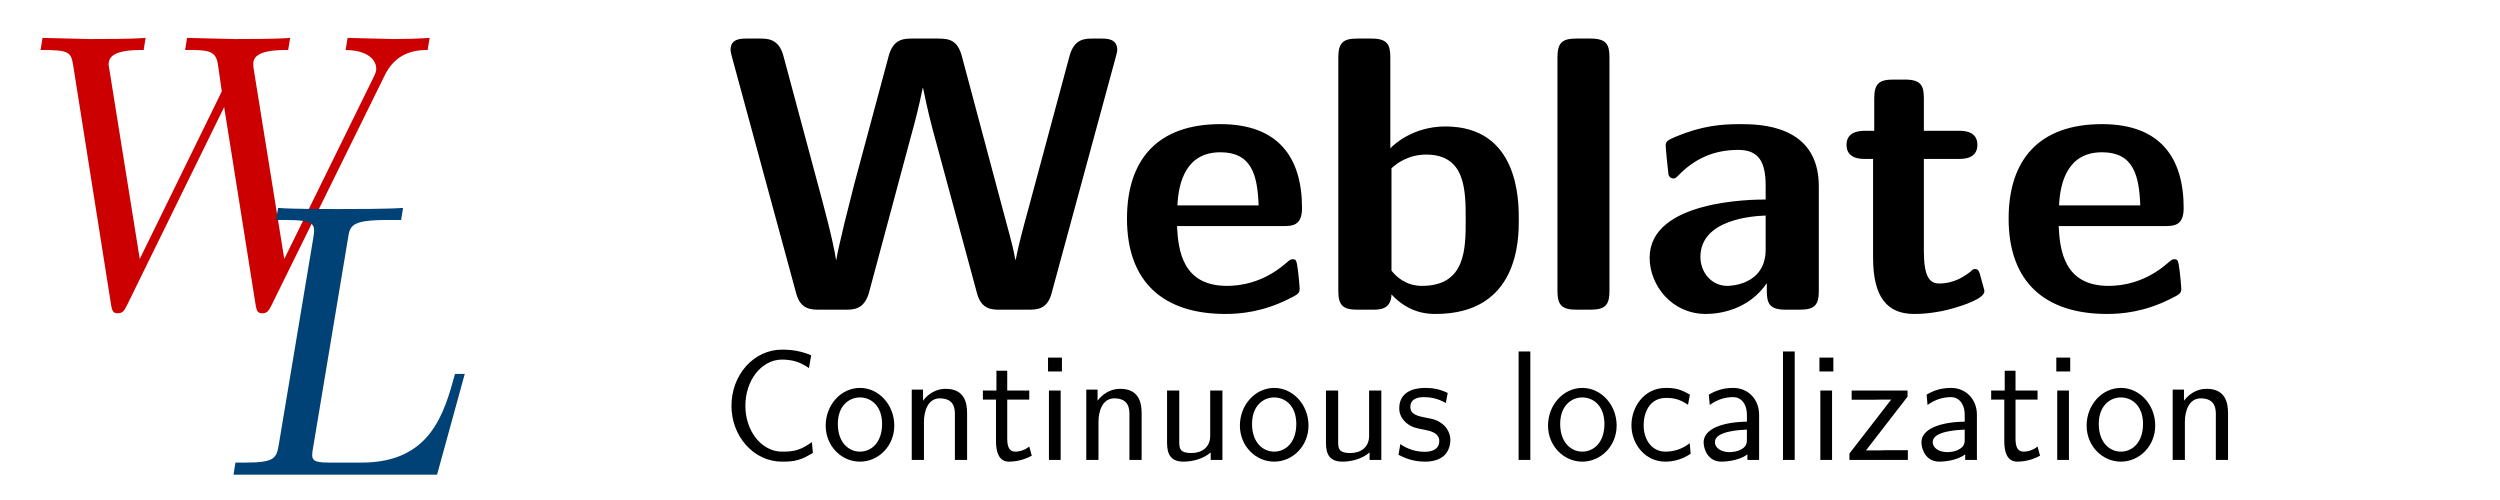
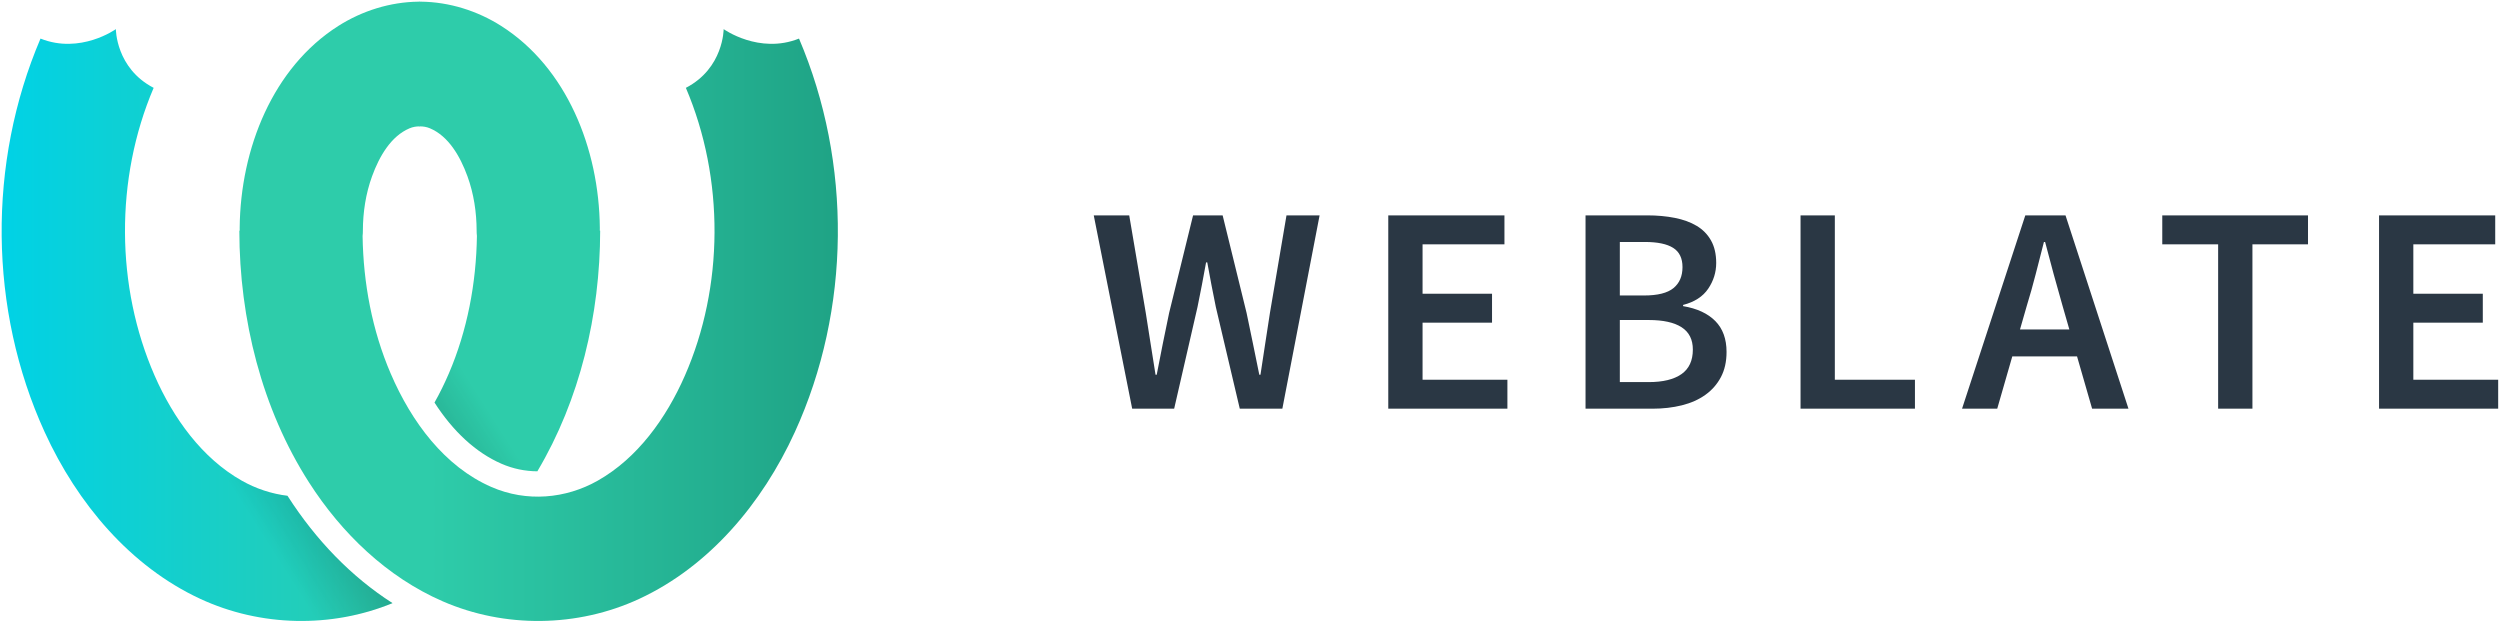
- <svg xmlns="http://www.w3.org/2000/svg" width="640" height="128" id="svg2" version="1.1">
-   <defs id="defs3" />
-   <g id="layer1" transform="translate(0,-924.3622)">
-     <text xml:space="preserve" style="font-size:100px;font-style:normal;font-variant:normal;font-weight:normal;font-stretch:normal;text-align:start;line-height:125%;letter-spacing:0px;word-spacing:0px;writing-mode:lr-tb;text-anchor:start;fill:#cc0000;fill-opacity:1;stroke:none;font-family:Latin Modern Roman Slanted;-inkscape-font-specification:Latin Modern Roman Slanted" x="-2.315" y="1002.362" id="text2992">
-       <tspan id="tspan2994" x="-2.315" y="1002.362">W</tspan>
-     </text>
-     <text xml:space="preserve" style="font-size:100px;font-style:normal;font-variant:normal;font-weight:normal;font-stretch:normal;text-align:start;line-height:125%;letter-spacing:0px;word-spacing:0px;writing-mode:lr-tb;text-anchor:start;fill:#004276;fill-opacity:1;stroke:none;font-family:Latin Modern Roman Slanted;-inkscape-font-specification:Latin Modern Roman Slanted" x="56.481" y="1045.881" id="text2996">
-       <tspan id="tspan2998" x="56.481" y="1045.881">L</tspan>
-     </text>
-     <text xml:space="preserve" style="font-size:22px;font-style:normal;font-weight:normal;line-height:125%;letter-spacing:0px;word-spacing:0px;fill:#000000;fill-opacity:1;stroke:none;font-family:Bitstream Vera Sans" x="266.667" y="166.462" id="text2986" transform="translate(0,924.3622)">
-       <tspan id="tspan2988" x="266.667" y="166.462" />
-     </text>
-     <text xml:space="preserve" style="font-size:144px;font-style:normal;font-variant:normal;font-weight:bold;font-stretch:normal;line-height:125%;letter-spacing:0px;word-spacing:0px;fill:#000000;fill-opacity:1;stroke:none;font-family:Latin Modern Sans;-inkscape-font-specification:Latin Modern Sans Bold" x="184.615" y="1003.644" id="text2990">
-       <tspan id="tspan2992" x="184.615" y="1003.644" style="font-size:100px;font-style:normal;font-variant:normal;font-weight:bold;font-stretch:normal;font-family:Latin Modern Sans;-inkscape-font-specification:Latin Modern Sans Bold">Weblate</tspan>
-     </text>
-     <text xml:space="preserve" style="font-size:40px;font-style:normal;font-variant:normal;font-weight:normal;font-stretch:normal;line-height:125%;letter-spacing:0px;word-spacing:0px;fill:#000000;fill-opacity:1;stroke:none;font-family:Latin Modern Sans;-inkscape-font-specification:Latin Modern Sans" x="184.615" y="1042.106" id="text2994">
-       <tspan id="tspan2996" x="184.615" y="1042.106">Continuous localization</tspan>
-     </text>
+ <svg xmlns="http://www.w3.org/2000/svg" height="148" viewBox="0 0 592 148" width="592">
+   <linearGradient id="a" x1="0%" x2="68.26%" y1="38.057%" y2="38.057%">
+     <stop offset="0" stop-color="#00d2e6" />
+     <stop offset="1" stop-color="#2eccaa" />
+   </linearGradient>
+   <linearGradient id="b" x1="17.275%" x2="79%" y1="59.719%" y2="30.635%">
+     <stop offset="0" stop-opacity="0" />
+     <stop offset=".514" />
+     <stop offset="1" stop-opacity="0" />
+   </linearGradient>
+   <linearGradient id="c" x1="100%" x2="31.855%" y1="39.719%" y2="39.719%">
+     <stop offset="0" stop-color="#1fa385" />
+     <stop offset="1" stop-color="#2eccaa" />
+   </linearGradient>
+   <g fill="none" fill-rule="evenodd" transform="">
+     <path d="m127.247 111.606c-2.888-.015-5.767-.602-8.48-1.785-6.112-2.663-11.493-7.691-15.872-14.495 1.249-2.219 2.374-4.517 3.378-6.853 4.405-10.243 6.5-21.46 6.661-32.593-.023-.221-.042-.442-.055-.665l-.012-.571c-.01-4.365-.675-8.79-2.177-12.909-1.73-4.746-4.489-9.495-8.865-11.348-.795-.336-1.632-.477-2.464-.457-5.505-10.289-5.68-20.149 0-29.537.101 0 .206 0.0.307.001 6.701.074 13.34 2.142 19.021 5.754 15.469 9.835 23.182 29.001 23.352 47.818.002.221-0.0.441-.007.662h.087c-.023 19.887-4.805 40.054-14.875 56.979zm-34.3 31.216c-14.448 5.942-31.228 5.624-45.549-1.025-16.476-7.648-29.065-22.512-36.818-39.479-13.262-29.022-13.566-63.715-.988-93.182 9.446 3.779 17.845-2.24 17.845-2.24s-.019 9.261 8.948 13.905c-9.201 21.556-8.979 47.167.241 68.173 4.439 10.107 11.22 19.519 20.619 24.842 3.355 1.9 7.041 3.126 10.833 3.586.014.022.028.044.042.066 6.697 10.449 15.132 19.157 24.828 25.354z" fill="url(#a)" fill-rule="nonzero" />
+     <path d="m127.243 111.613c-2.887-.015-5.764-.603-8.475-1.785-6.113-2.663-11.495-7.693-15.874-14.498 1.249-2.22 2.375-4.52 3.381-6.857 1.328-3.088 2.446-6.265 3.364-9.501 2.128-7.498 30.382 2.018 26.072 14.371-2.224 6.373-5.039 12.509-8.468 18.27zm-34.302 31.212c-14.446 5.94-31.224 5.62-45.543-1.028-16.476-7.648.447-33.303 9.847-27.981 3.353 1.899 7.038 3.125 10.828 3.586.016.024.031.049.047.073 6.695 10.447 15.128 19.153 24.821 25.349z" fill="url(#b)" opacity=".3" />
+     <g fill-rule="nonzero">
+       <path d="m56.762 54.628c-.007-.22-.009-.441-.007-.662.17-18.817 7.883-37.983 23.352-47.818 5.681-3.612 12.32-5.68 19.021-5.754.101-.001.206-.001.307-.001v29.537c-.833-.02-1.669.121-2.464.457-4.376 1.852-7.135 6.602-8.865 11.348-1.502 4.119-2.167 8.543-2.177 12.909l-.012.571c-.014.222-.032.444-.055.665.161 11.134 2.256 22.35 6.661 32.593 4.933 11.472 12.775 22.025 23.847 26.849 8.353 3.64 17.612 2.781 25.182-1.506 9.399-5.323 16.18-14.734 20.619-24.842 9.22-21.006 9.442-46.617.241-68.173 8.967-4.644 8.948-13.905 8.948-13.905s8.399 6.018 17.845 2.24c12.578 29.466 12.274 64.16-.988 93.182-7.754 16.967-20.343 31.831-36.818 39.479-14.667 6.809-31.913 6.979-46.591.584-13.19-5.749-23.918-16.106-31.637-28.15-11.179-17.443-16.472-38.678-16.496-59.604z" fill="url(#c)" />
+       <path d="m259 51h8.4l3.92 23.1c.373 2.473.758 4.923 1.155 7.35s.782 4.853 1.155 7.28h.28c.467-2.427.945-4.865 1.435-7.315.49-2.45.992-4.888 1.505-7.315l5.67-23.1h7l5.67 23.1c.513 2.38 1.015 4.795 1.505 7.245.49 2.45.992 4.912 1.505 7.385h.28c.373-2.473.747-4.923 1.12-7.35l1.12-7.28 3.92-23.1h7.84l-8.82 45.78h-10.08l-5.67-24.08c-.373-1.773-.723-3.535-1.05-5.285-.327-1.75-.653-3.512-.98-5.285h-.28c-.327 1.773-.653 3.535-.98 5.285-.327 1.75-.677 3.512-1.05 5.285l-5.53 24.08h-9.94zm69.743 0h27.51v6.86h-19.39v11.69h16.45v6.86h-16.45v13.51h20.09v6.86h-28.21zm46.713 0h14.63c2.333 0 4.503.198 6.51.595 2.007.397 3.733 1.027 5.18 1.89 1.447.863 2.578 2.018 3.395 3.465s1.225 3.22 1.225 5.32c0 2.193-.63 4.223-1.89 6.09s-3.243 3.15-5.95 3.85v.28c3.313.56 5.857 1.738 7.63 3.535 1.773 1.797 2.66 4.235 2.66 7.315 0 2.287-.443 4.27-1.33 5.95s-2.112 3.08-3.675 4.2-3.418 1.948-5.565 2.485c-2.147.537-4.48.805-7 .805h-15.82zm13.86 18.97c3.22 0 5.542-.583 6.965-1.75 1.423-1.167 2.135-2.823 2.135-4.97 0-2.1-.735-3.617-2.205-4.55s-3.698-1.4-6.685-1.4h-5.95v12.67zm1.12 20.51c3.36 0 5.938-.63 7.735-1.89s2.695-3.197 2.695-5.81c0-2.38-.887-4.142-2.66-5.285-1.773-1.143-4.363-1.715-7.77-1.715h-6.86v14.7zm35.933-39.48h8.12v38.92h18.97v6.86h-27.09zm63.653 27.02-1.61-5.6c-.7-2.427-1.4-4.923-2.1-7.49-.7-2.567-1.377-5.11-2.03-7.63h-.28c-.653 2.567-1.307 5.122-1.96 7.665-.653 2.543-1.353 5.028-2.1 7.455l-1.61 5.6zm1.82 6.37h-15.33l-3.57 12.39h-8.33l14.98-45.78h9.52l14.91 45.78h-8.61zm33.413-26.53h-13.23v-6.86h34.51v6.86h-13.16v38.92h-8.12zm38.103-6.86h27.51v6.86h-19.39v11.69h16.45v6.86h-16.45v13.51h20.09v6.86h-28.21z" fill="#2a3744" />
+     </g>
  </g>
</svg>
